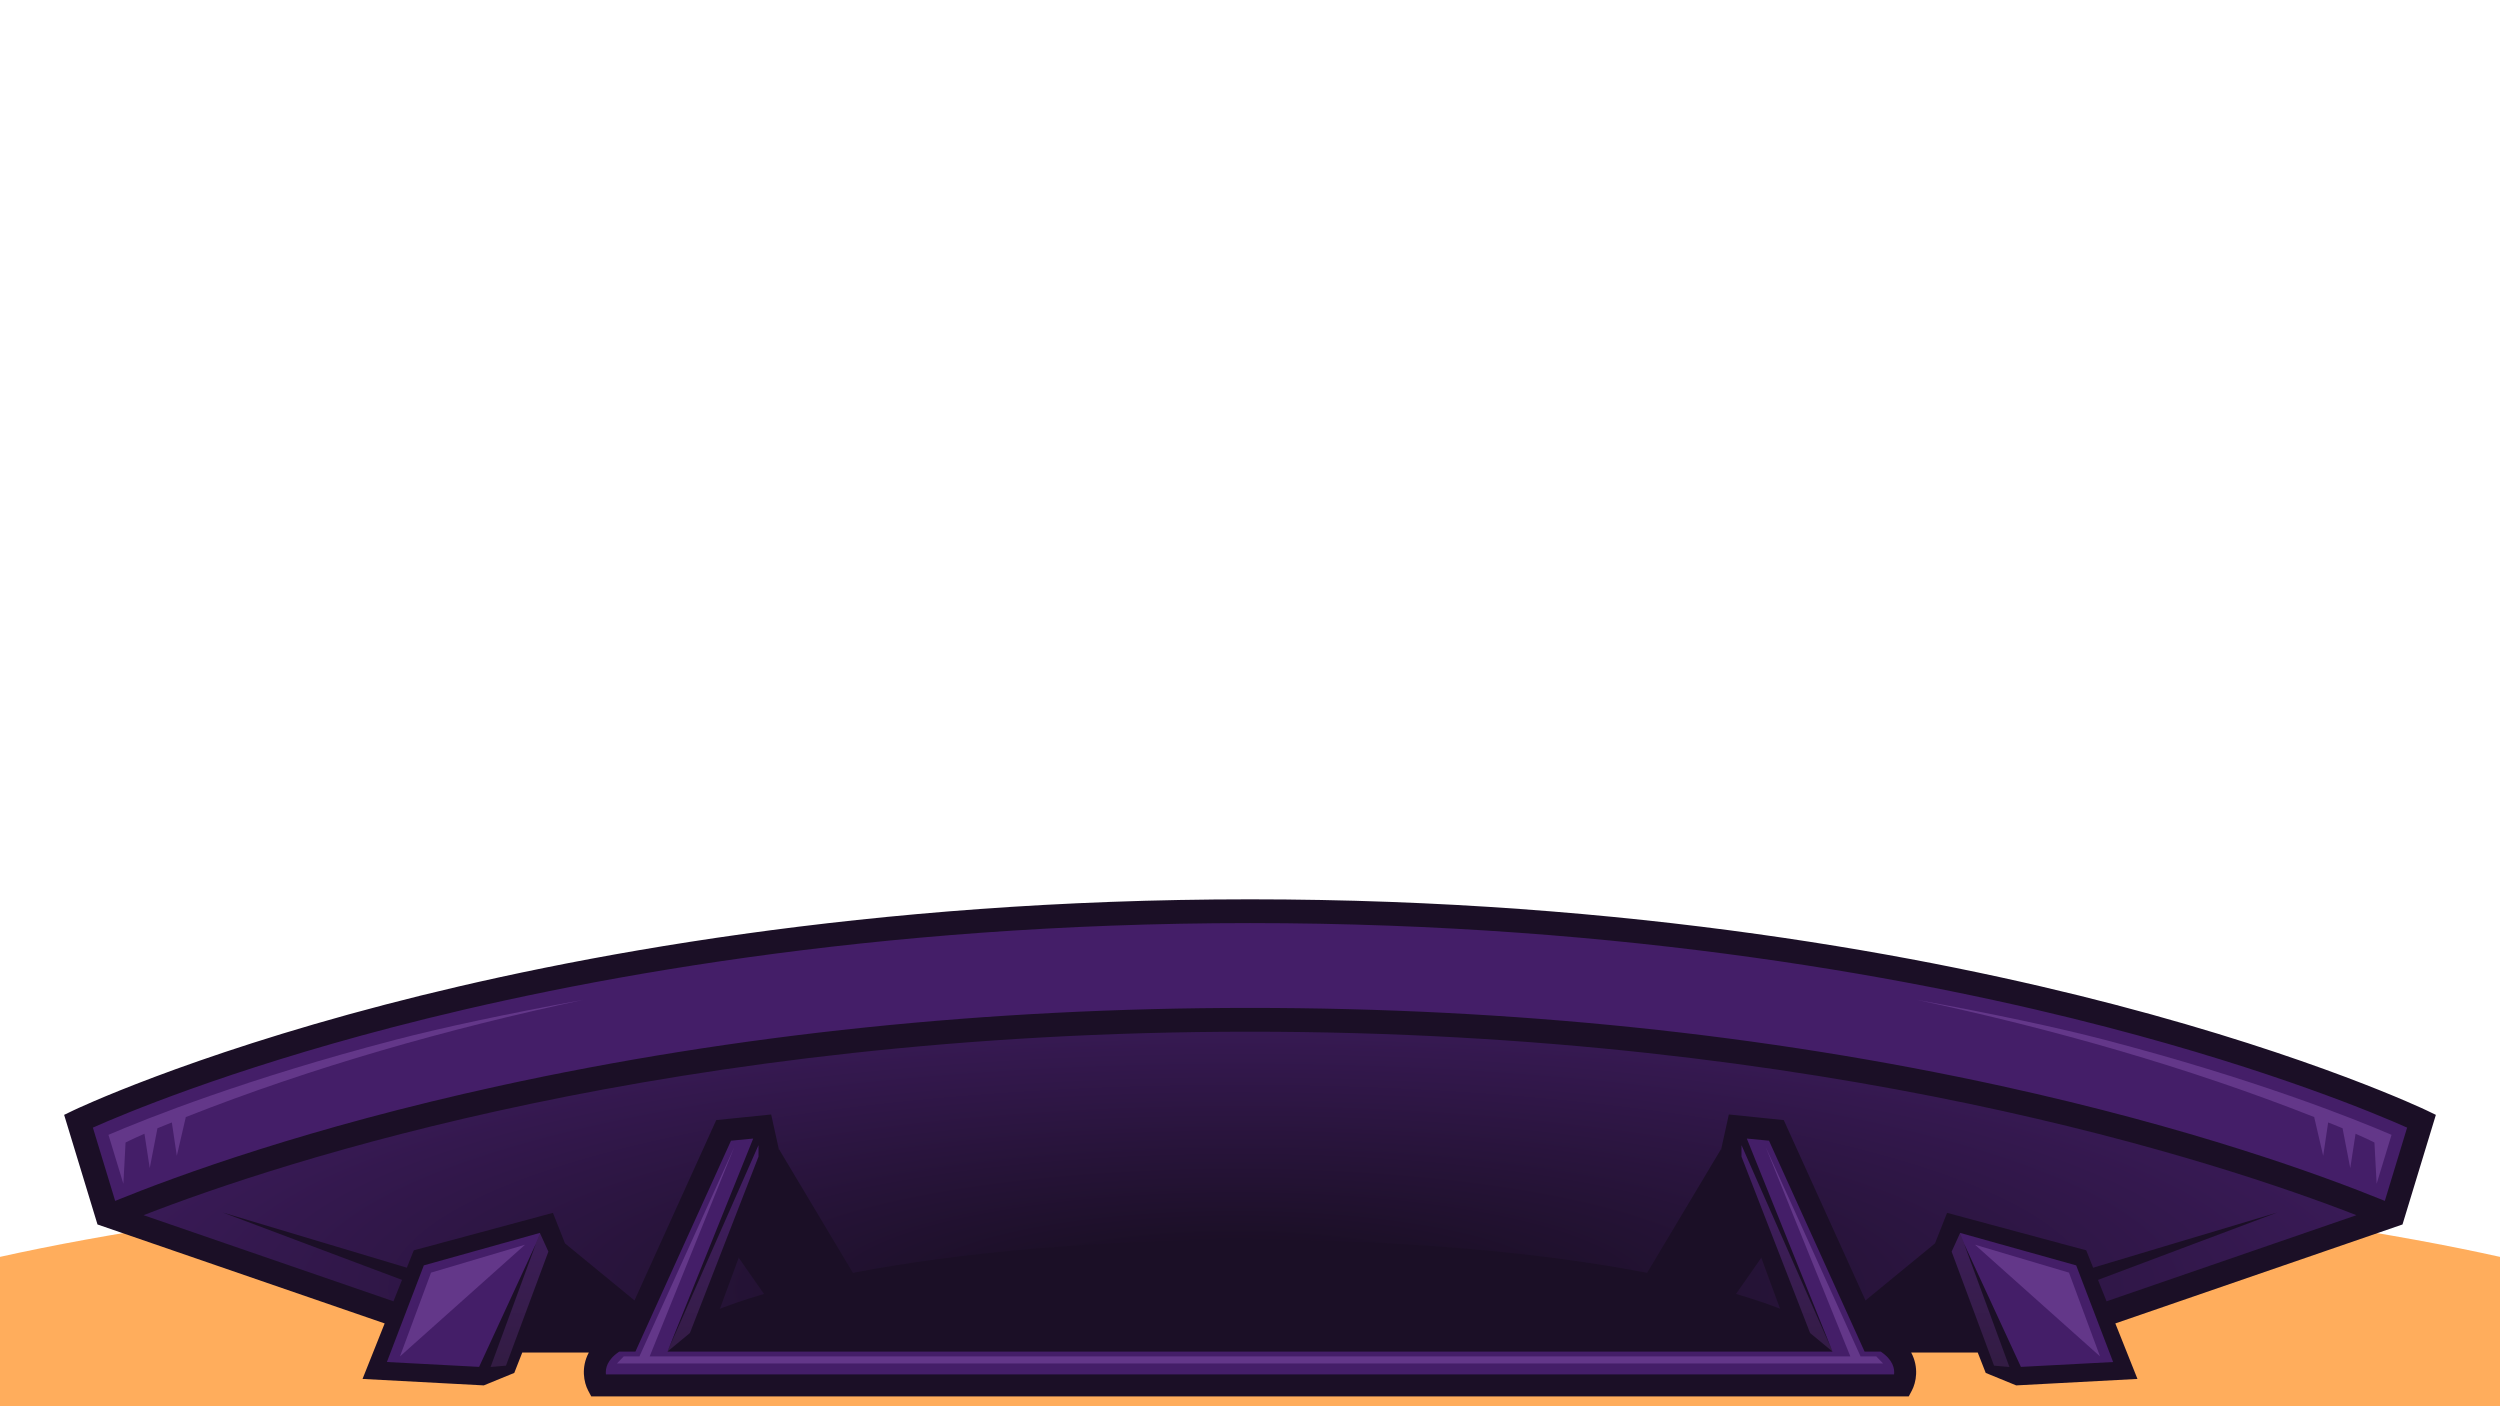
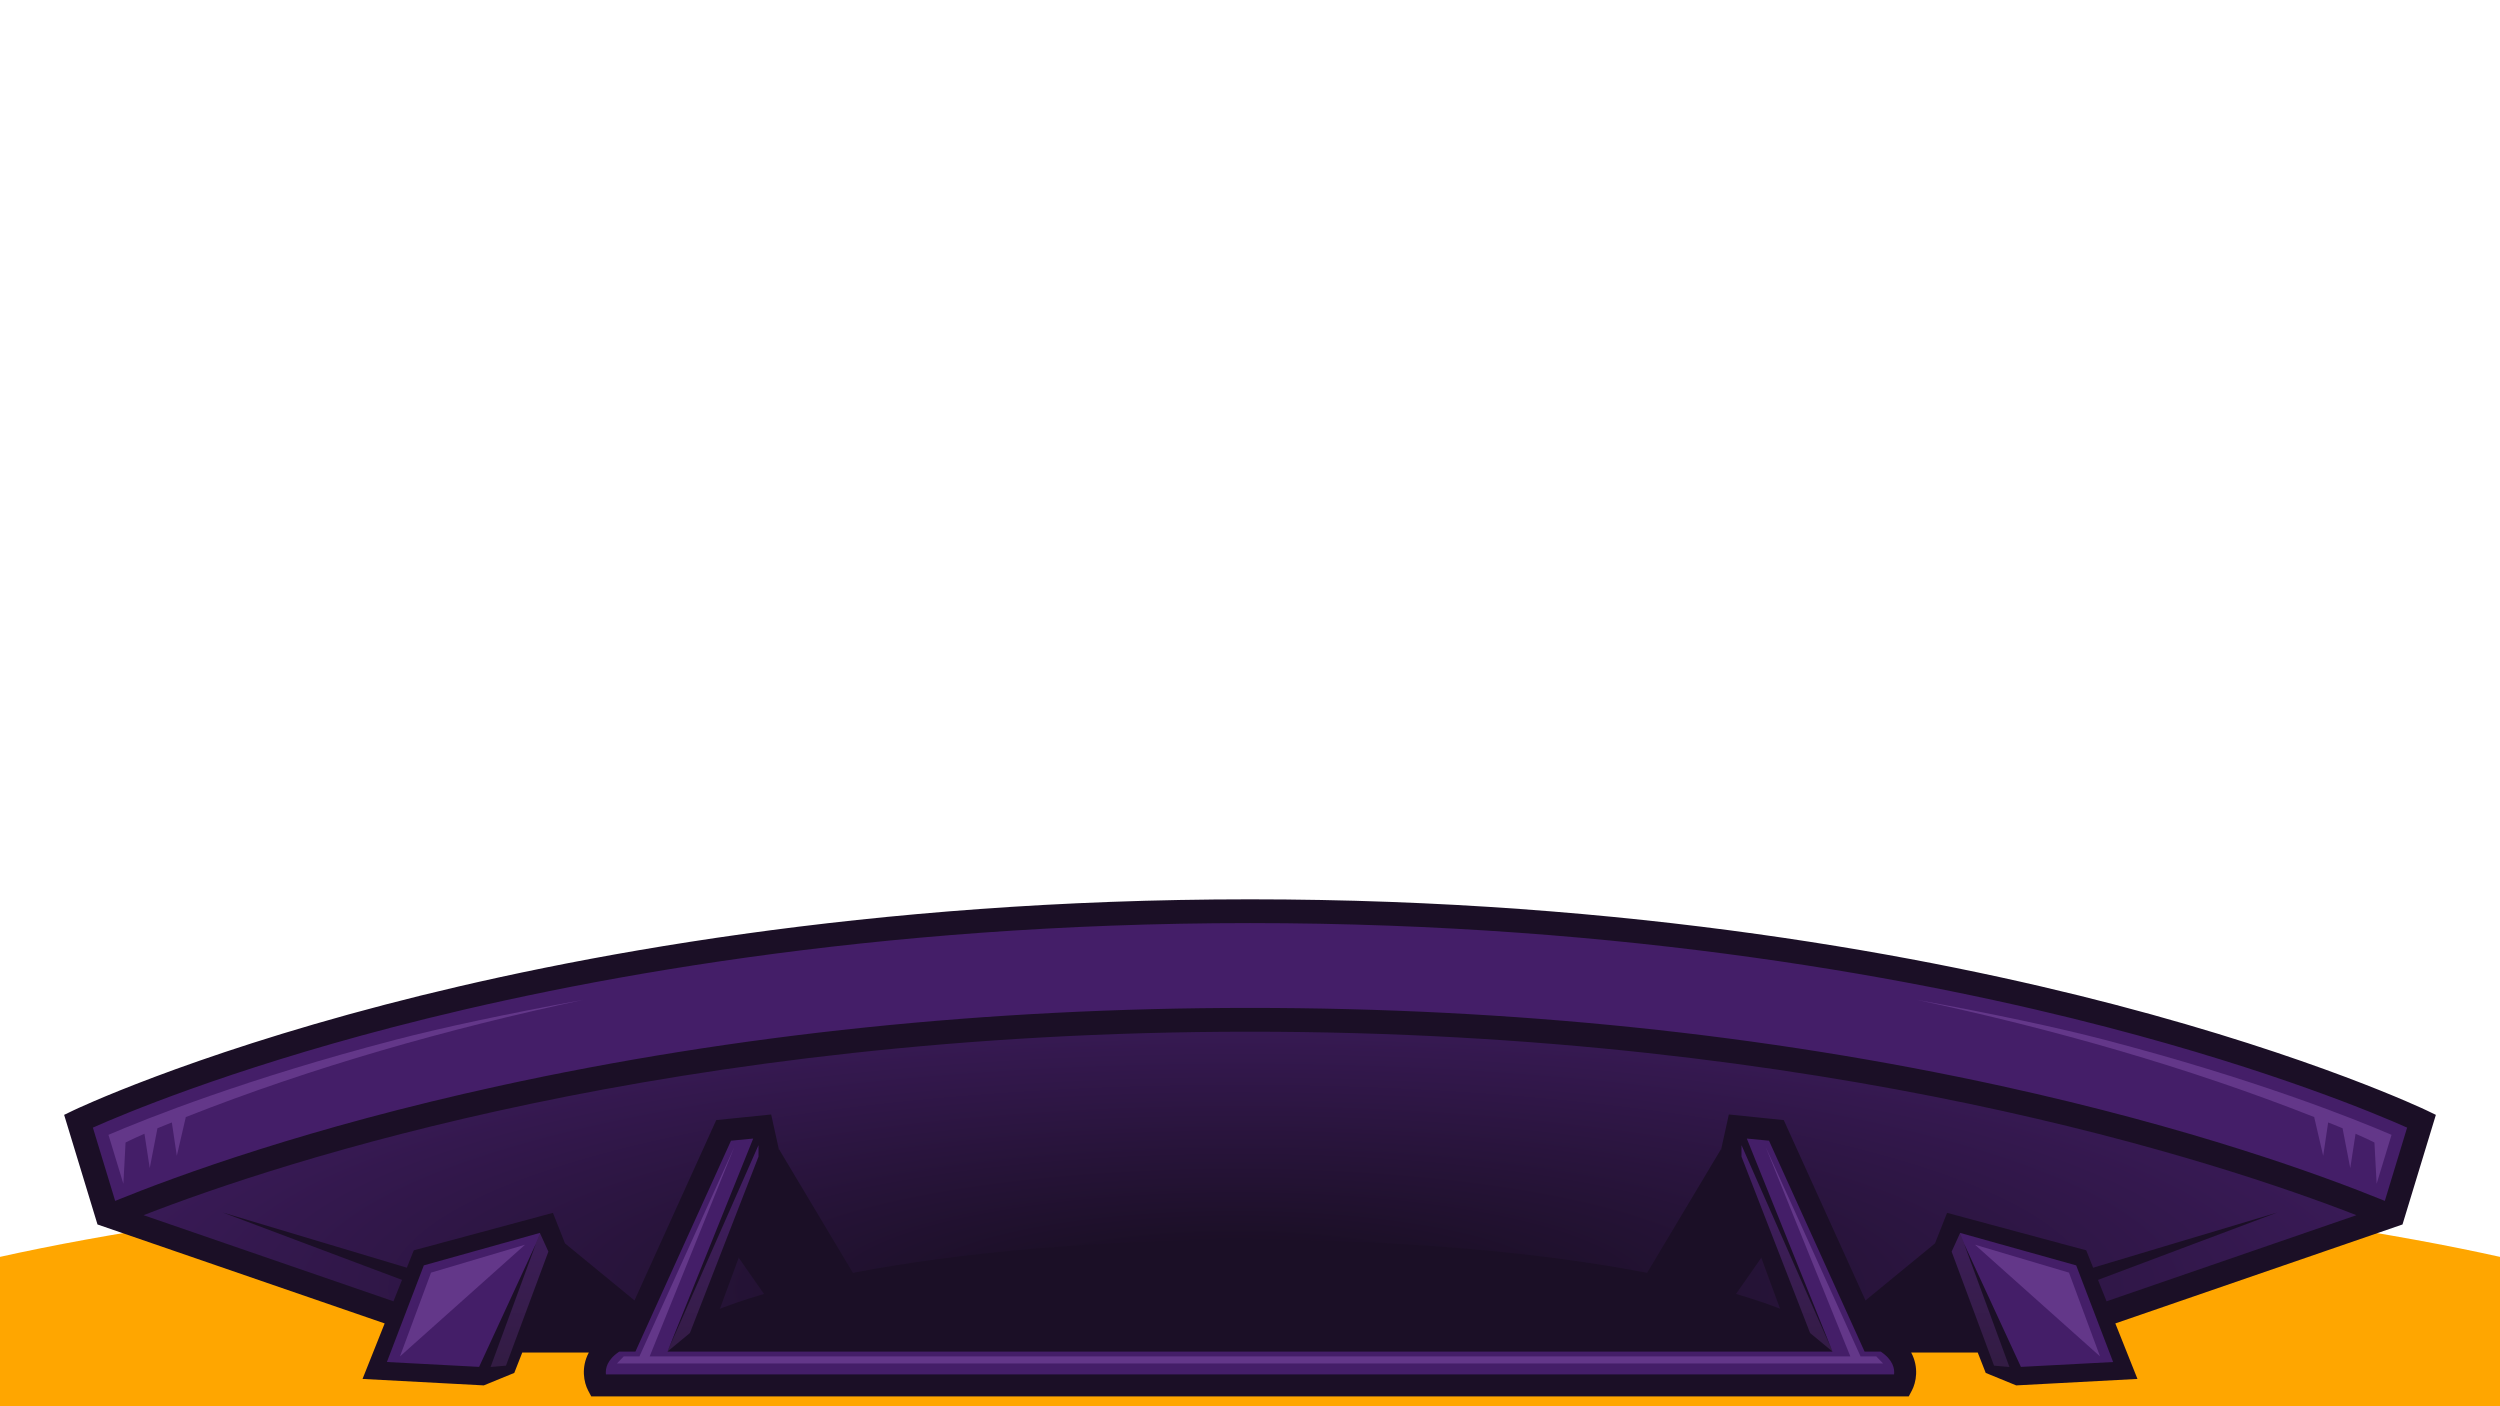
<svg xmlns="http://www.w3.org/2000/svg" id="Tablet" viewBox="0 0 1366 768">
  <defs>
    <style>
      .cls-1 {
        fill: url(#radial-gradient);
      }

      .cls-2 {
-         fill: #441e68;
+         fill: #ffa600;
      }

      .cls-3 {
-         fill: #ffad5c;
+         fill: #441e68;
      }

      .cls-4 {
        fill: #633789;
      }

      .cls-5 {
        fill: url(#linear-gradient);
      }

      .cls-6 {
        fill: #1b0f26;
      }
    </style>
    <radialGradient id="radial-gradient" cx="680.4" cy="707.05" fx="673.67" fy="707.05" r="823.49" gradientTransform="translate(0 534.71) scale(1 .24)" gradientUnits="userSpaceOnUse">
      <stop offset=".13" stop-color="#1b0f26" />
      <stop offset="1" stop-color="#441e68" />
    </radialGradient>
    <linearGradient id="linear-gradient" x1="683" y1="751.05" x2="683" y2="616.35" gradientUnits="userSpaceOnUse">
      <stop offset="0" stop-color="#321c42" />
      <stop offset="1" stop-color="#441e68" />
    </linearGradient>
  </defs>
-   <ellipse class="cls-3" cx="683" cy="756.31" rx="824.41" ry="124.15" />
+   <ellipse class="cls-2" cx="683" cy="756.31" rx="824.41" ry="124.15" />
  <path class="cls-1" d="M1307.54,662.49l-190.09,70.24H248.55l-190.09-70.24s284.03-105.73,624.54-105.73,624.54,105.73,624.54,105.73Z" />
  <path class="cls-6" d="M1142.62,692.99l-85.38-13.57-53.44,43.87-63.33-95.57-40.48,67.76c-58.49-11.26-134.22-18.05-216.97-18.05s-158.51,6.8-217,18.06l-40.49-67.77-63.33,95.57-53.44-43.87-85.38,13.57-101.77-30.5,101.77,38.24,28.82,32h112.51s70.68,0,70.68,0l4.03,5.78,49.99-3.86-1.15-1.92h389.47l-1.15,1.92,49.99,3.86,4.03-5.78h70.68s112.51,0,112.51,0l28.82-32,101.77-38.24-101.77,30.5ZM367.78,727.43l29.01-50,20.65,29.58c-20.9,6.13-37.75,13.01-49.66,20.42ZM948.57,707l20.64-29.58,28.99,49.97c-11.91-7.4-28.75-14.27-49.63-20.39Z" />
-   <path class="cls-2" d="M41.85,611.17l16.08,51.32s260.9-105.73,624.54-105.73,622.52,105.73,622.52,105.73l19.17-50.08s-233.09-115-641.15-115S41.85,611.17,41.85,611.17Z" />
-   <path class="cls-2" d="M229.82,686.54l67.72-17.92-34.15,82.35-56.54-4.06,22.97-60.37ZM1022.32,732.73l-54.19-116.38h-16.22l-8.11,8.11,37.55,110.09-297.8-1.81h0s-.56,0-.56,0h-.56s0,0,0,0l-297.8,1.81,37.55-110.09-8.11-8.11h-16.21l-54.19,116.38-12.64,2.24-5.28,21.34h714.49l-5.28-21.34-12.64-2.24ZM1136.18,686.54l-67.72-17.92,34.15,82.35,56.54-4.06-22.97-60.37Z" />
+   <path class="cls-3" d="M41.85,611.17l16.08,51.32s260.9-105.73,624.54-105.73,622.52,105.73,622.52,105.73l19.17-50.08s-233.09-115-641.15-115S41.85,611.17,41.85,611.17Z" />
+   <path class="cls-3" d="M229.82,686.54l67.72-17.92-34.15,82.35-56.54-4.06,22.97-60.37ZM1022.32,732.73l-54.19-116.38h-16.22l-8.11,8.11,37.55,110.09-297.8-1.81h0s-.56,0-.56,0h-.56s0,0,0,0l-297.8,1.81,37.55-110.09-8.11-8.11h-16.21l-54.19,116.38-12.64,2.24-5.28,21.34h714.49l-5.28-21.34-12.64-2.24ZM1136.18,686.54l-67.72-17.92,34.15,82.35,56.54-4.06-22.97-60.37Z" />
  <path class="cls-5" d="M297.55,667.81l7.81,11.41-25.72,68.47s-16.18,3.92-16.24,3.29c-.06-.63,34.15-83.17,34.15-83.17ZM364.71,738.51l20.53-9.6,34.51-100.13-3.38-12.42-51.66,122.16ZM1068.45,667.81l-7.81,11.41,25.72,68.47s16.18,3.92,16.24,3.29c.06-.63-34.15-83.17-34.15-83.17ZM946.25,628.77l34.51,100.13,20.53,9.6-51.66-122.16-3.38,12.42Z" />
  <path class="cls-4" d="M215.87,568.19c26.1-6.81,61.93-14.45,102.88-21.89-73.79,15.71-148.35,36.86-217.22,64.06l-4.92,21.19-2.72-18.25c-2.88,1.13-5.49,2.19-7.86,3.17l-4.21,21.8-2.89-18.79c-6.99,3.05-10.32,4.79-10.32,4.79l-1.2,22.56-8.15-26.76c21.01-9.01,75.15-30.61,156.59-51.87ZM218.55,741.13l68.32-61.01-51.35,15.25-16.97,45.76ZM1150.13,568.19c-26.1-6.81-61.93-14.45-102.88-21.89,73.79,15.71,148.35,36.86,217.22,64.06l4.92,21.19,2.72-18.25c2.88,1.13,5.49,2.19,7.86,3.17l4.21,21.8,2.89-18.79c6.99,3.05,10.32,4.79,10.32,4.79l1.2,22.56,8.15-26.76c-21.01-9.01-75.15-30.61-156.59-51.87ZM1079.14,680.12l68.32,61.01-16.97-45.76-51.35-15.25ZM1016.61,741.13l-51.81-114.31,46.22,114.31H354.98l46.22-114.31-51.81,114.31h-8.57l-3.73,3.86h691.82l-3.73-3.86h-8.57Z" />
  <path class="cls-6" d="M1330.96,609.16l-5.01-2.42c-.6-.29-61.23-29.28-170.3-57.79-100.47-26.26-264.03-57.56-472.65-57.56s-372.18,31.3-472.65,57.56c-109.07,28.51-169.7,57.5-170.3,57.79l-5.01,2.42,18.23,59.89,156.91,54.07-12.09,30.33,66.26,3.53,16.65-6.82,4.37-11.15h36.37c-4.37,8.11-2.72,16.36-.38,20.78l1.69,3.19h719.9l1.69-3.19c2.34-4.41,3.99-12.66-.38-20.78h36.37l4.37,11.15,16.65,6.82,66.26-3.53-12.09-30.33,156.91-54.07,18.23-59.89ZM276.46,746.19l-8.41.73,24.73-67.21-31,67.15-50.38-2.66,20.18-52.8,63.4-17.74,4.66,10.22-23.17,62.3ZM1034.92,750.98H331.08c-.35-3.17.57-8,7.3-12.47h8.81l52.23-115.23,12.12-1.17-46.85,116.4,49.76-112.82v6.28l-37.49,96.4-12.27,10.14h636.62l-12.27-10.14-37.49-96.4v-6.28l49.76,112.82-46.85-116.4,12.12,1.17,52.23,115.23h8.81c6.73,4.47,7.65,9.3,7.3,12.47ZM1104.22,746.86l-31-67.15,24.73,67.21-8.41-.73-23.17-62.3,4.66-10.22,63.4,17.74,20.18,52.8-50.38,2.66ZM1151.01,711.03l-11.1-27.85-76.03-20.48-6.62,16.74,18.27,46.59h-49.21l-51.67-114.01-30.01-3.07c-1.29,5.72-2.78,12.46-4.15,18.79l36.34,98.79H389.17l36.34-98.79c-1.37-6.33-2.86-13.07-4.15-18.79l-30.01,3.07-51.67,114.01h-49.21l18.27-46.59-6.62-16.74-76.03,20.48-11.1,27.85-136.54-47.05c73.96-28.79,289.48-100.26,604.55-100.26s530.6,71.46,604.55,100.26l-136.54,47.05ZM1093.5,593.38c-129.28-28.31-267.39-42.66-410.5-42.66s-281.23,14.35-410.5,42.66c-103.98,22.77-175.5,48.9-209.57,62.78l-12.18-40.03c16.52-7.36,73.11-31.17,163.33-54.73,99.66-26.01,261.9-57.02,468.92-57.02s369.26,31.01,468.92,57.02c90.23,23.55,146.81,47.36,163.33,54.73l-12.18,40.03c-34.07-13.88-105.59-40.01-209.57-62.78Z" />
</svg>
